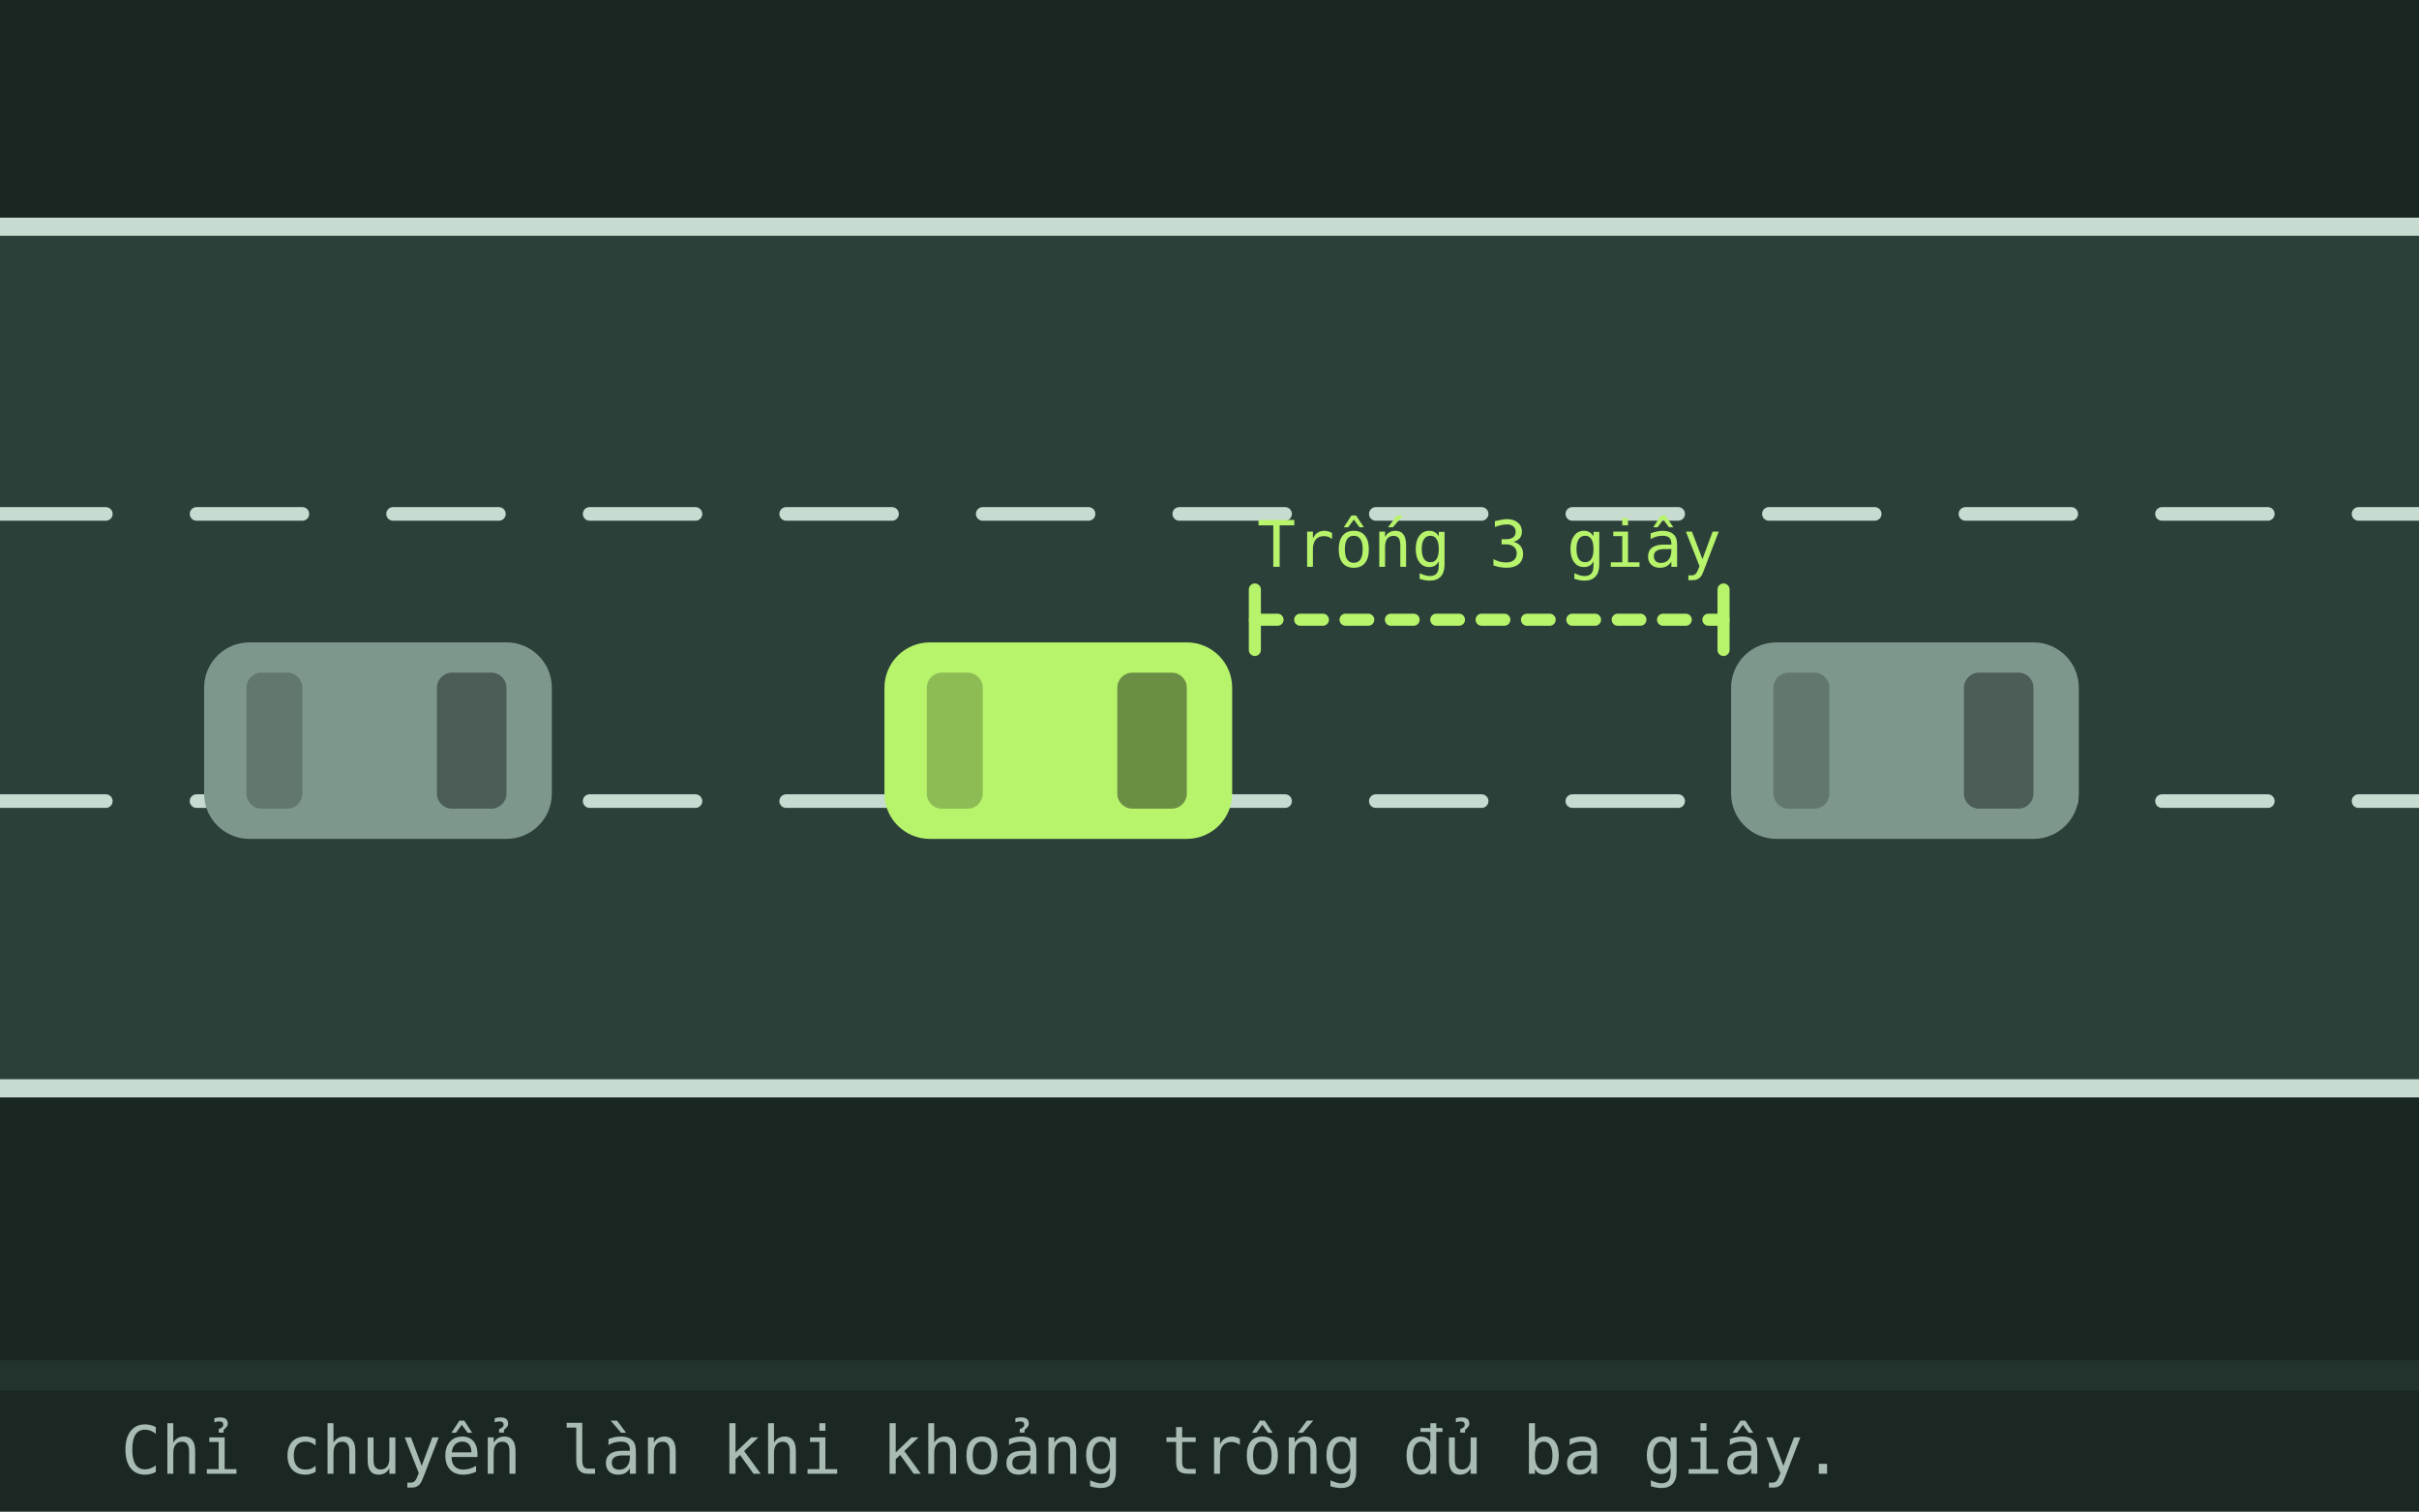
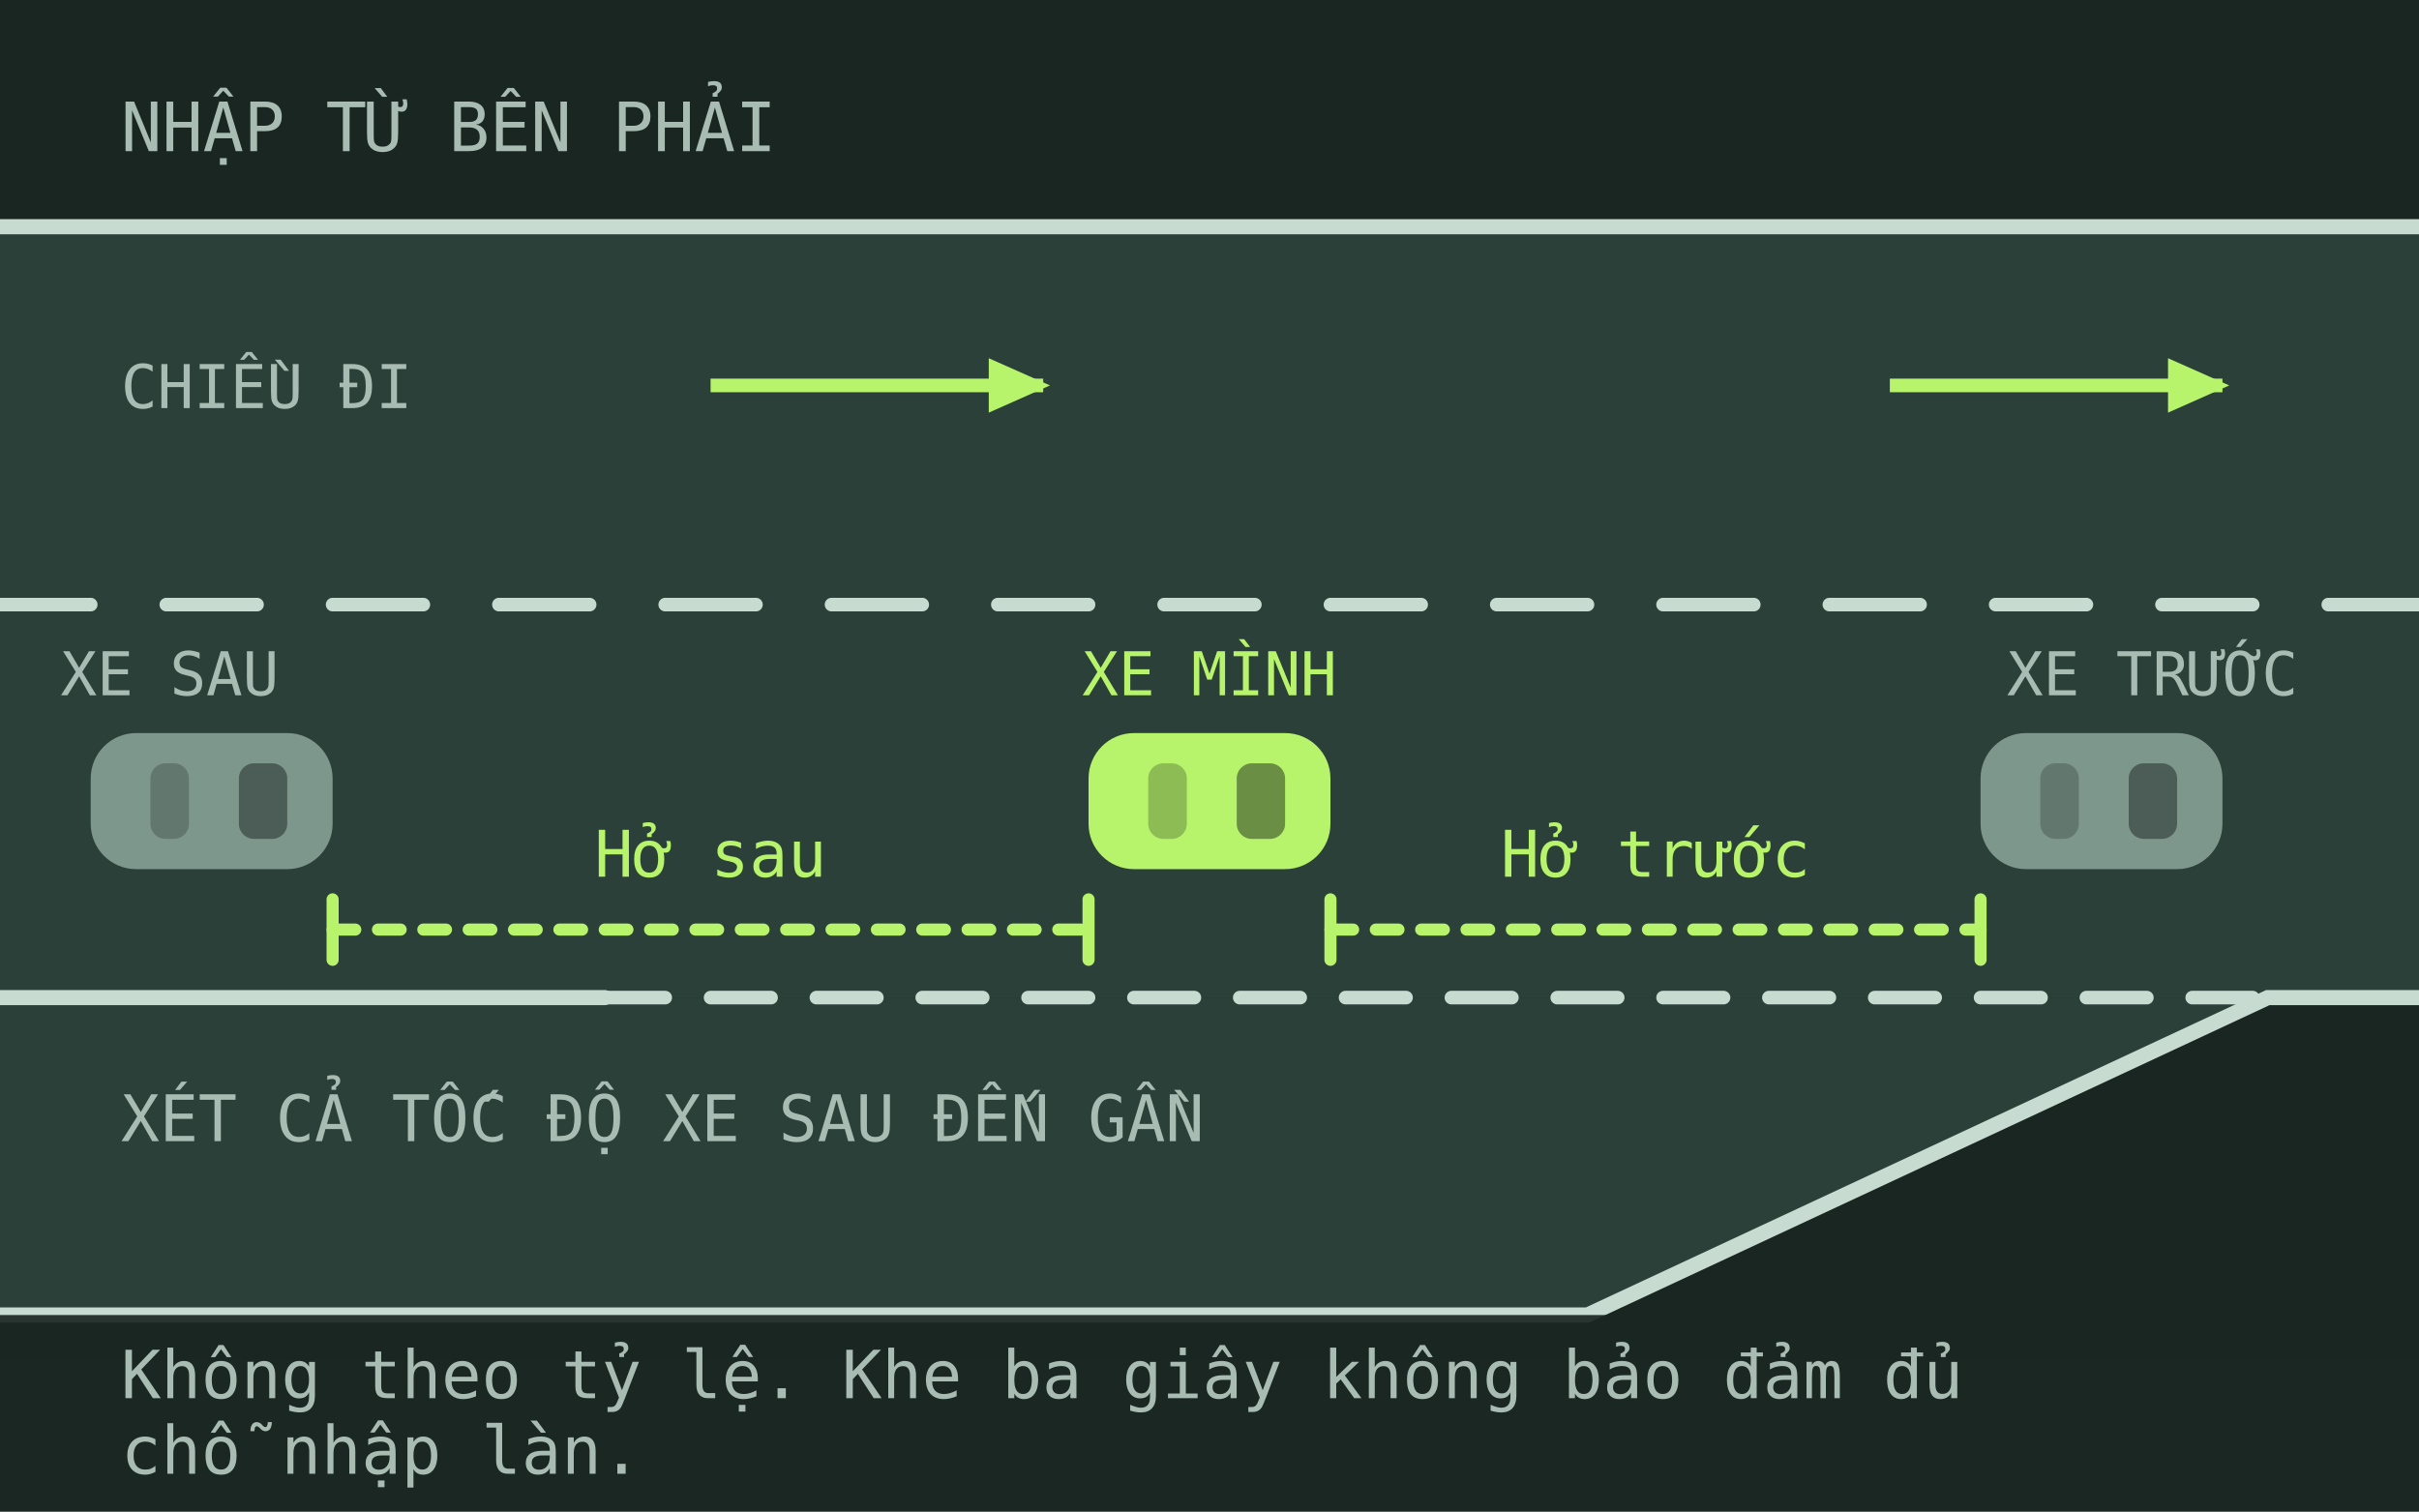
<svg xmlns="http://www.w3.org/2000/svg" viewBox="0 0 320 200" width="320" height="200" role="img" aria-labelledby="ttl">
  <defs>
    <marker id="tip" viewBox="0 0 10 10" refX="8" refY="5" markerWidth="5" markerHeight="5" orient="auto-start-reverse">
      <path d="M0 1L9 5L0 9Z" fill="#b7f36b" />
    </marker>
  </defs>
  <rect x="0" y="0" width="320" height="200" rx="0" fill="#22332e" />
  <rect x="0" y="0" width="320" height="180" rx="0" fill="#1a2622" />
-   <rect x="0" y="30" width="320" height="114" rx="0" fill="#2c403a" />
-   <path d="M0 68L320 68" stroke="#c8dbd1" stroke-width="1.8" stroke-dasharray="14 12" stroke-linecap="round" />
-   <path d="M0 106L320 106" stroke="#c8dbd1" stroke-width="1.8" stroke-dasharray="14 12" stroke-linecap="round" />
-   <path d="M0 30L320 30" stroke="#c8dbd1" stroke-width="2.4" stroke-linecap="round" />
-   <path d="M0 144L320 144" stroke="#c8dbd1" stroke-width="2.4" stroke-linecap="round" />
-   <g transform="translate(140 98) rotate(90)">
-     <rect x="-13" y="-23" width="26" height="46" rx="6" fill="#b7f36b" />
-     <rect x="-9" y="-17" width="18" height="9.2" rx="2" fill="#0e1715" opacity=".45" />
-     <rect x="-9" y="10" width="18" height="7.4" rx="2" fill="#0e1715" opacity=".25" />
+   <rect x="0" y="30" width="320" height="102" rx="0" fill="#2c403a" />
+   <g id="merge-receiving-lane">
+     <rect x="0" y="80" width="320" height="52" rx="0" fill="#2c403a" />
  </g>
-   <g transform="translate(252 98) rotate(90)">
-     <rect x="-13" y="-23" width="26" height="46" rx="6" fill="#7e978c" />
-     <rect x="-9" y="-17" width="18" height="9.2" rx="2" fill="#0e1715" opacity=".45" />
-     <rect x="-9" y="10" width="18" height="7.4" rx="2" fill="#0e1715" opacity=".25" />
+   <g id="merge-acceleration-lane">
+     <path d="M0 132L300 132L210 174L0 174Z" fill="#2c403a" />
  </g>
-   <g transform="translate(50 98) rotate(90)">
-     <rect x="-13" y="-23" width="26" height="46" rx="6" fill="#7e978c" />
-     <rect x="-9" y="-17" width="18" height="9.2" rx="2" fill="#0e1715" opacity=".45" />
-     <rect x="-9" y="10" width="18" height="7.4" rx="2" fill="#0e1715" opacity=".25" />
+   <path d="M0 30L320 30" stroke="#c8dbd1" stroke-width="2" stroke-linecap="round" />
+   <g id="merge-main-divider">
+     <path d="M0 80L320 80" stroke="#c8dbd1" stroke-width="1.8" stroke-dasharray="12 10" stroke-linecap="round" />
  </g>
-   <path d="M166 82L228 82" stroke="#b7f36b" stroke-width="1.6" stroke-dasharray="3 3" stroke-linecap="round" />
-   <path d="M166 78L166 86" stroke="#b7f36b" stroke-width="1.6" stroke-linecap="round" />
-   <path d="M228 78L228 86" stroke="#b7f36b" stroke-width="1.6" stroke-linecap="round" />
-   <text x="197" y="75" font-family="DM Mono, ui-monospace, monospace" font-size="8.5" font-weight="500" fill="#b7f36b" text-anchor="middle">Trống 3 giây</text>
-   <rect x="0" y="184" width="320" height="16" rx="0" fill="#1a2622" opacity="0.92" />
-   <text x="16" y="195" font-family="DM Mono, ui-monospace, monospace" font-size="8.8" font-weight="500" fill="#a9bcb3" text-anchor="start">Chỉ chuyển làn khi khoảng trống đủ ba giây.</text>
+   <g id="merge-solid-separator">
+     <path d="M0 132L80 132" stroke="#c8dbd1" stroke-width="2" stroke-linecap="round" />
+   </g>
+   <g id="merge-entry-boundary">
+     <path d="M80 132L300 132" stroke="#c8dbd1" stroke-width="1.8" stroke-dasharray="8 6" stroke-linecap="round" />
+   </g>
+   <g id="merge-outer-edge">
+     <path d="M0 174L210 174L300 132L320 132" fill="none" stroke="#c8dbd1" stroke-width="2" />
+   </g>
+   <text x="16" y="20" font-family="DM Mono, ui-monospace, monospace" font-size="9" font-weight="500" fill="#a9bcb3" text-anchor="start">NHẬP TỪ BÊN PHẢI</text>
+   <text x="16" y="54" font-family="DM Mono, ui-monospace, monospace" font-size="8" font-weight="500" fill="#a9bcb3" text-anchor="start">CHIỀU ĐI</text>
+   <g id="merge-traffic-direction">
+     <path d="M94 51L138 51" fill="none" stroke="#b7f36b" stroke-width="1.8" marker-end="url(#tip)" />
+     <path d="M250 51L294 51" fill="none" stroke="#b7f36b" stroke-width="1.8" marker-end="url(#tip)" />
+   </g>
+   <g id="merge-rear-car">
+     <g transform="translate(28 106) rotate(90)">
+       <rect x="-9" y="-16" width="18" height="32" rx="6" fill="#7e978c" />
+       <rect x="-5" y="-10" width="10" height="6.4" rx="2" fill="#0e1715" opacity=".45" />
+       <rect x="-5" y="3" width="10" height="5.1" rx="2" fill="#0e1715" opacity=".25" />
+     </g>
+   </g>
+   <g id="merge-front-car">
+     <g transform="translate(278 106) rotate(90)">
+       <rect x="-9" y="-16" width="18" height="32" rx="6" fill="#7e978c" />
+       <rect x="-5" y="-10" width="10" height="6.4" rx="2" fill="#0e1715" opacity=".45" />
+       <rect x="-5" y="3" width="10" height="5.1" rx="2" fill="#0e1715" opacity=".25" />
+     </g>
+   </g>
+   <text x="8" y="92" font-family="DM Mono, ui-monospace, monospace" font-size="8" font-weight="500" fill="#a9bcb3" text-anchor="start">XE SAU</text>
+   <text x="304" y="92" font-family="DM Mono, ui-monospace, monospace" font-size="8" font-weight="500" fill="#a9bcb3" text-anchor="end">XE TRƯỚC</text>
+   <g id="merge-ego-car">
+     <g transform="translate(160 106) rotate(90)">
+       <rect x="-9" y="-16" width="18" height="32" rx="6" fill="#b7f36b" />
+       <rect x="-5" y="-10" width="10" height="6.4" rx="2" fill="#0e1715" opacity=".45" />
+       <rect x="-5" y="3" width="10" height="5.1" rx="2" fill="#0e1715" opacity=".25" />
+     </g>
+   </g>
+   <g id="merge-rear-gap">
+     <path d="M44 123L144 123" stroke="#b7f36b" stroke-width="1.6" stroke-dasharray="3 3" stroke-linecap="round" />
+     <path d="M44 119L44 127" stroke="#b7f36b" stroke-width="1.6" stroke-linecap="round" />
+     <path d="M144 119L144 127" stroke="#b7f36b" stroke-width="1.6" stroke-linecap="round" />
+     <text x="94" y="116" font-family="DM Mono, ui-monospace, monospace" font-size="8.5" font-weight="500" fill="#b7f36b" text-anchor="middle">Hở sau</text>
+   </g>
+   <g id="merge-front-gap">
+     <path d="M176 123L262 123" stroke="#b7f36b" stroke-width="1.6" stroke-dasharray="3 3" stroke-linecap="round" />
+     <path d="M176 119L176 127" stroke="#b7f36b" stroke-width="1.6" stroke-linecap="round" />
+     <path d="M262 119L262 127" stroke="#b7f36b" stroke-width="1.6" stroke-linecap="round" />
+     <text x="219" y="116" font-family="DM Mono, ui-monospace, monospace" font-size="8.5" font-weight="500" fill="#b7f36b" text-anchor="middle">Hở trước</text>
+   </g>
+   <text x="160" y="92" font-family="DM Mono, ui-monospace, monospace" font-size="8" font-weight="500" fill="#b7f36b" text-anchor="middle">XE MÌNH</text>
+   <text x="16" y="151" font-family="DM Mono, ui-monospace, monospace" font-size="8.5" font-weight="500" fill="#a9bcb3" text-anchor="start">XÉT CẢ TỐC ĐỘ XE SAU ĐẾN GẦN</text>
+   <rect x="0" y="174" width="320" height="26" rx="0" fill="#1a2622" opacity="0.92" />
+   <text x="16" y="185" font-family="DM Mono, ui-monospace, monospace" font-size="8.8" font-weight="500" fill="#a9bcb3" text-anchor="start">Không theo tỷ lệ. Khe ba giây không bảo đảm đủ</text>
+   <text x="16" y="195" font-family="DM Mono, ui-monospace, monospace" font-size="8.8" font-weight="500" fill="#a9bcb3" text-anchor="start">chỗ nhập làn.</text>
</svg>
